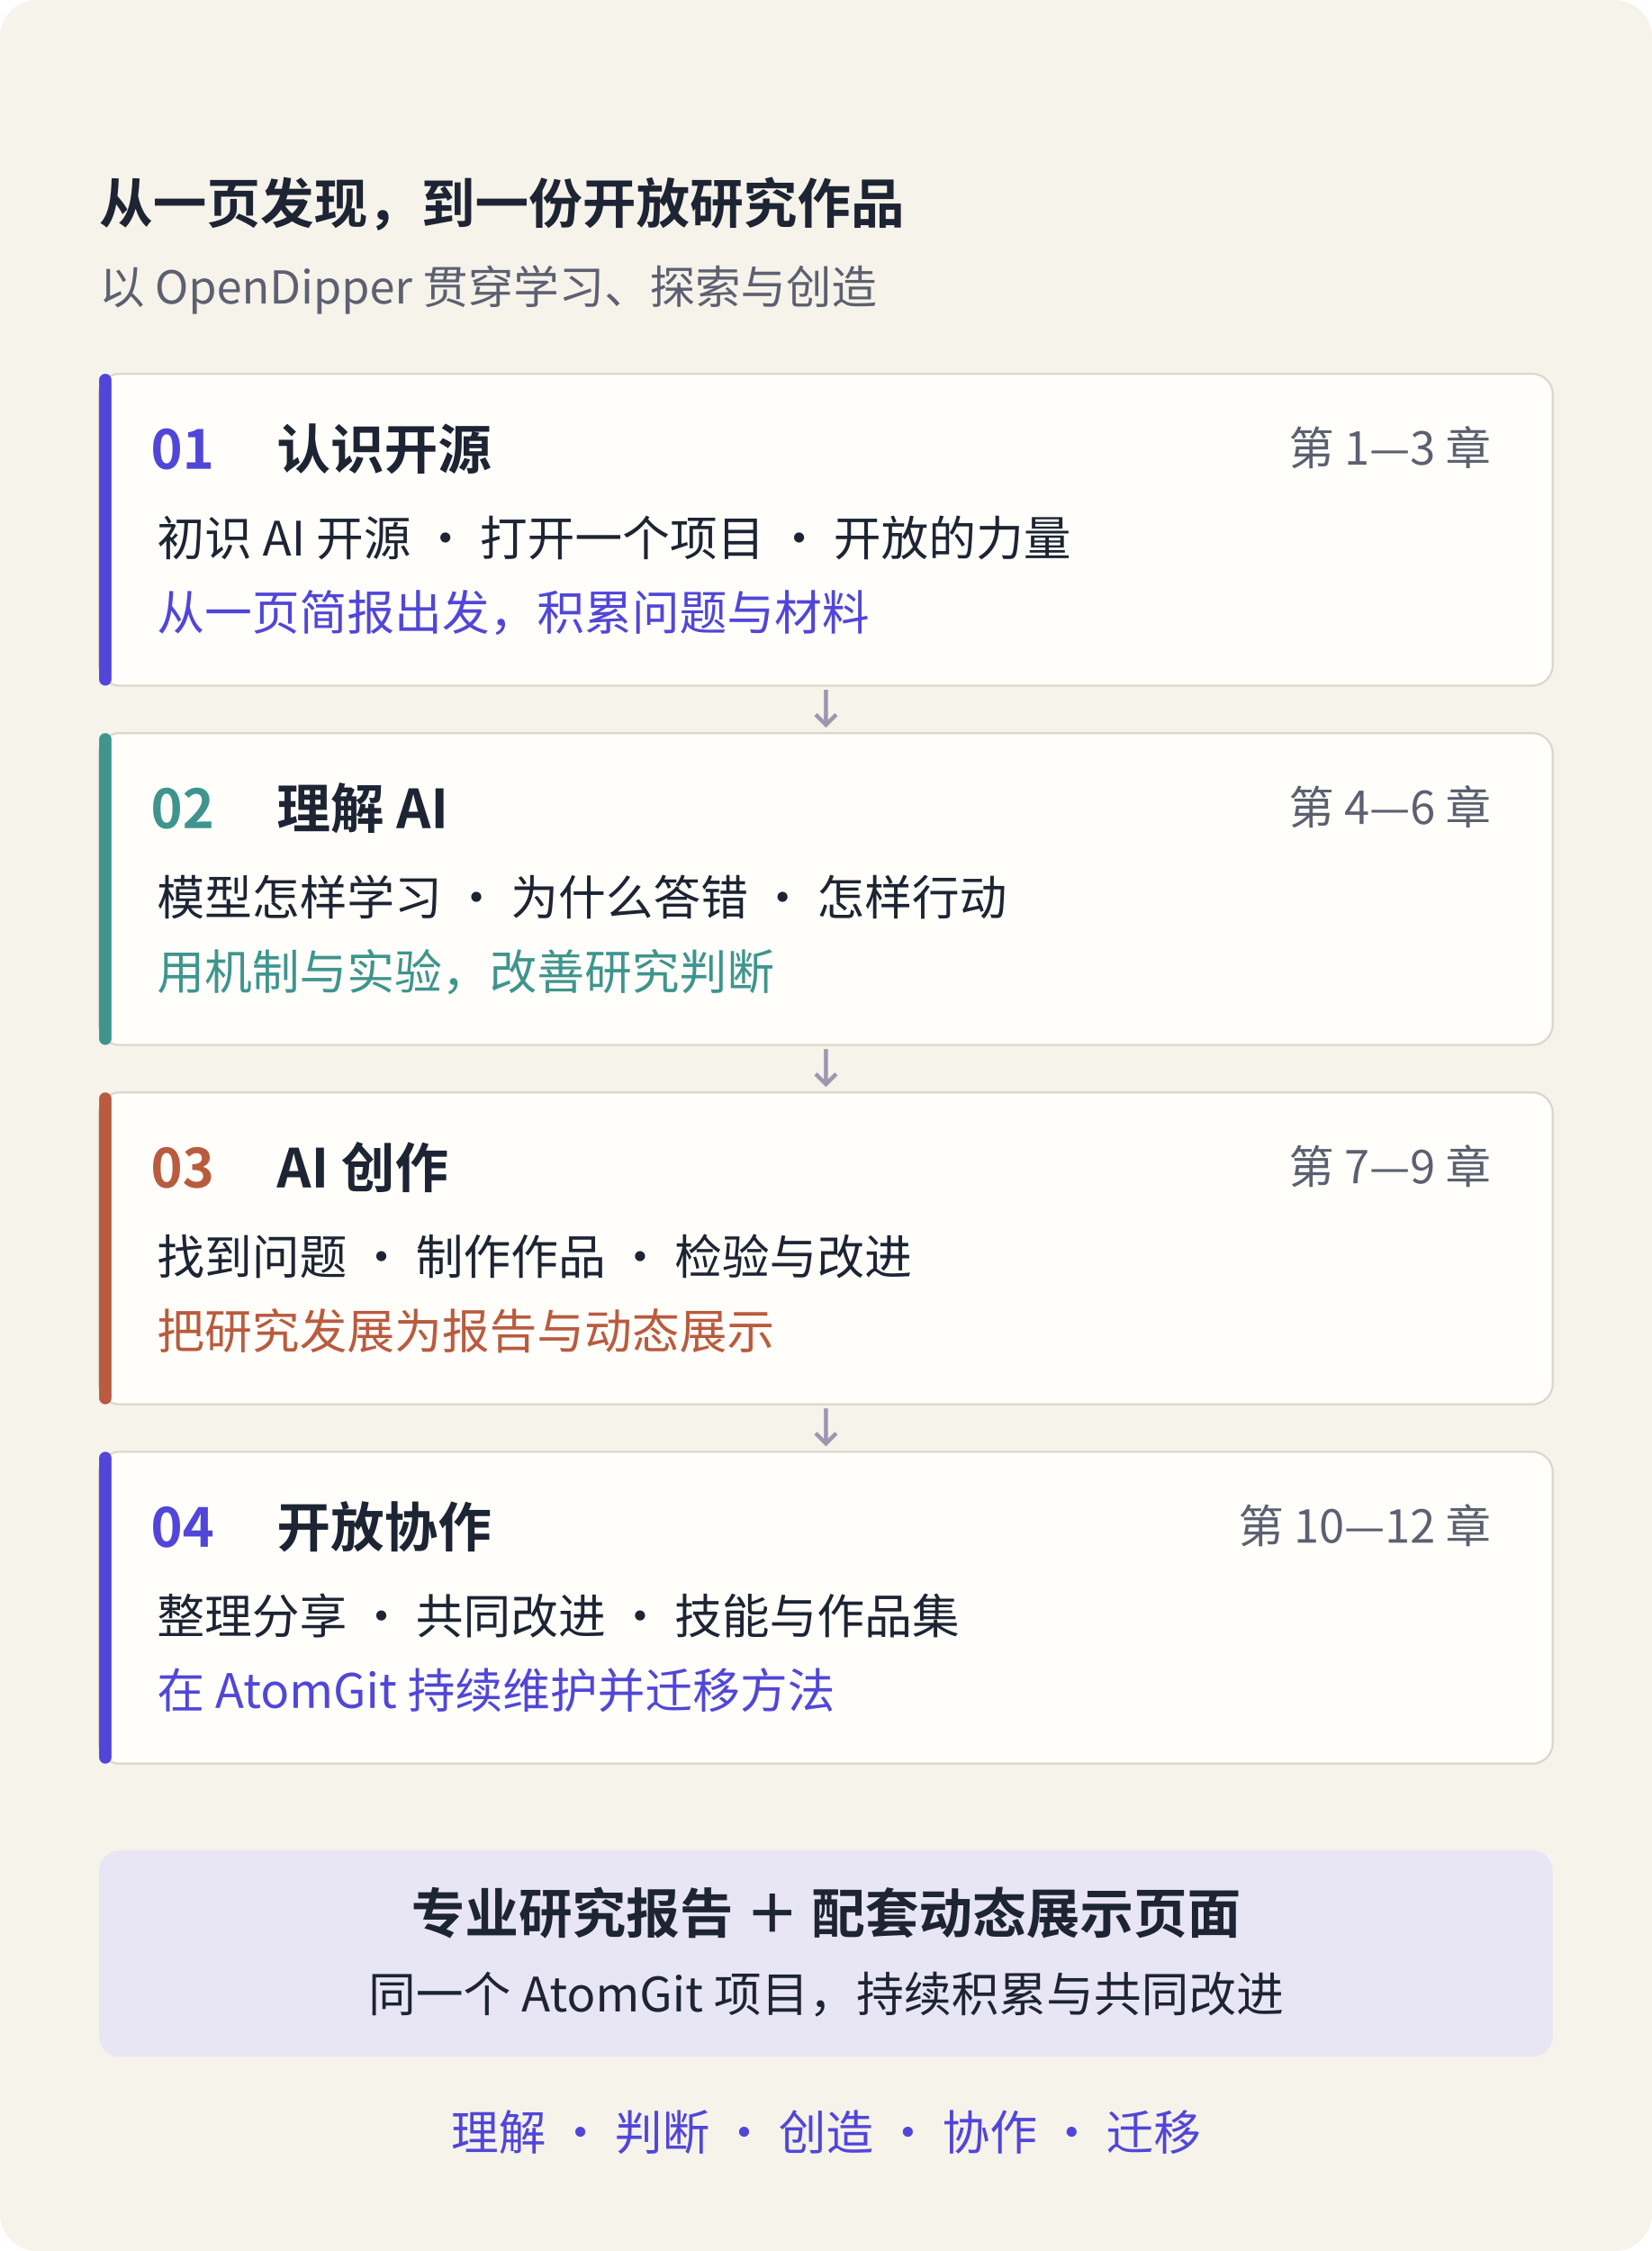
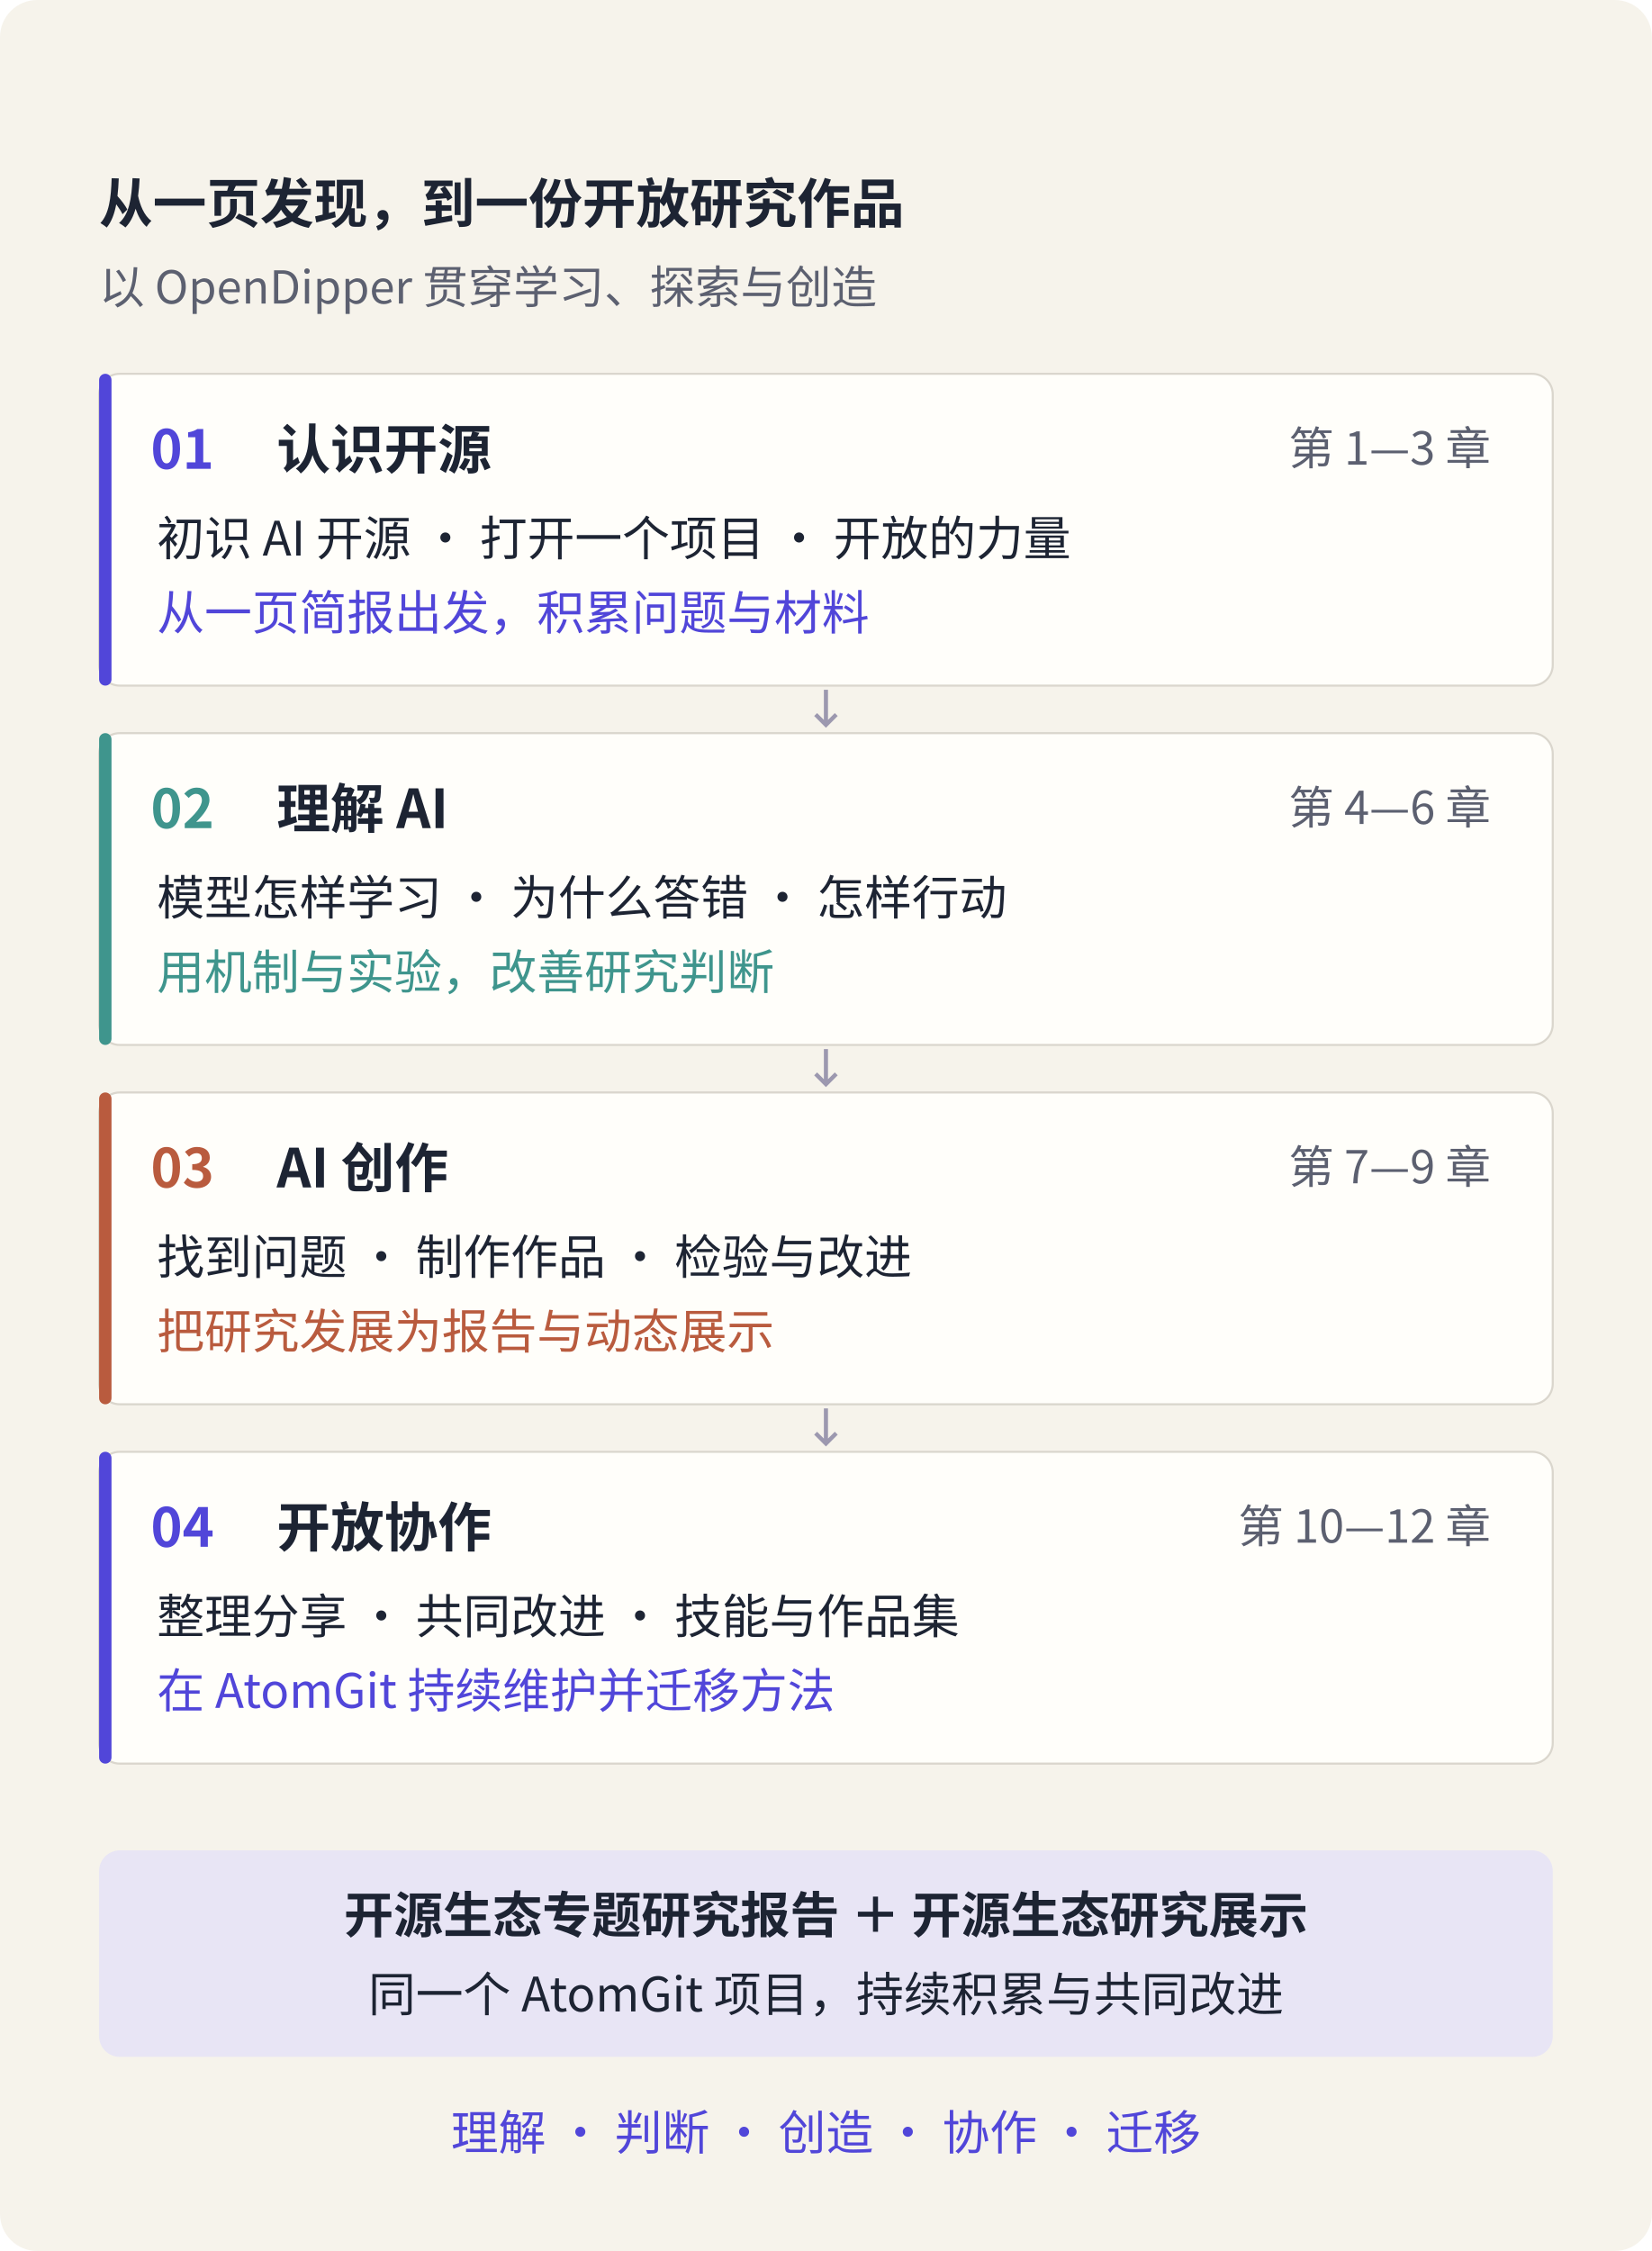
<svg xmlns="http://www.w3.org/2000/svg" width="800" height="1090" viewBox="0 0 800 1090" role="img" aria-labelledby="title desc">
  <rect width="800" height="1090" rx="18" fill="#F6F3EB" />
  <g font-family="Noto Sans CJK SC,Microsoft YaHei,sans-serif" fill="#1D2433">
    <text x="48" y="108" font-size="26" font-weight="700">从一页发现，到一份开放研究作品</text>
    <text x="48" y="147" font-size="22" fill="#5C6070">以 OpenDipper 贯穿学习、探索与创造</text>
    <rect x="48" y="181" width="704" height="151" rx="10" fill="#FFFEFA" stroke="#DAD6CD" />
    <rect x="48" y="181" width="6" height="151" rx="3" fill="#5146D9" />
    <text x="73" y="227" fill="#5146D9" font-size="26" font-weight="700">01</text>
    <text x="134" y="227" font-size="26" font-weight="700">认识开源</text>
    <text x="722" y="225" text-anchor="end" font-size="22" fill="#5C6070">第 1—3 章</text>
    <text x="76" y="269" font-size="23">初识 AI 开源 · 打开一个项目 · 开放的力量</text>
    <text x="76" y="305" font-size="23" fill="#5146D9">从一页简报出发，积累问题与材料</text>
    <path d="M400 334v17m-5-5 5 5 5-5" fill="none" stroke="#9C98AF" stroke-width="2" />
    <rect x="48" y="355" width="704" height="151" rx="10" fill="#FFFEFA" stroke="#DAD6CD" />
    <rect x="48" y="355" width="6" height="151" rx="3" fill="#3F958D" />
    <text x="73" y="401" fill="#3F958D" font-size="26" font-weight="700">02</text>
    <text x="134" y="401" font-size="26" font-weight="700">理解 AI</text>
    <text x="722" y="399" text-anchor="end" font-size="22" fill="#5C6070">第 4—6 章</text>
    <text x="76" y="443" font-size="23">模型怎样学习 · 为什么答错 · 怎样行动</text>
    <text x="76" y="479" font-size="23" fill="#3F958D">用机制与实验，改善研究判断</text>
    <path d="M400 508v17m-5-5 5 5 5-5" fill="none" stroke="#9C98AF" stroke-width="2" />
    <rect x="48" y="529" width="704" height="151" rx="10" fill="#FFFEFA" stroke="#DAD6CD" />
    <rect x="48" y="529" width="6" height="151" rx="3" fill="#B95B3E" />
    <text x="73" y="575" fill="#B95B3E" font-size="26" font-weight="700">03</text>
    <text x="134" y="575" font-size="26" font-weight="700">AI 创作</text>
    <text x="722" y="573" text-anchor="end" font-size="22" fill="#5C6070">第 7—9 章</text>
    <text x="76" y="617" font-size="23">找到问题 · 制作作品 · 检验与改进</text>
    <text x="76" y="653" font-size="23" fill="#B95B3E">把研究发展为报告与动态展示</text>
    <path d="M400 682v17m-5-5 5 5 5-5" fill="none" stroke="#9C98AF" stroke-width="2" />
    <rect x="48" y="703" width="704" height="151" rx="10" fill="#FFFEFA" stroke="#DAD6CD" />
    <rect x="48" y="703" width="6" height="151" rx="3" fill="#5146D9" />
    <text x="73" y="749" fill="#5146D9" font-size="26" font-weight="700">04</text>
    <text x="134" y="749" font-size="26" font-weight="700">开放协作</text>
    <text x="722" y="747" text-anchor="end" font-size="22" fill="#5C6070">第 10—12 章</text>
    <text x="76" y="791" font-size="23">整理分享 · 共同改进 · 技能与作品集</text>
    <text x="76" y="827" font-size="23" fill="#5146D9">在 AtomGit 持续维护并迁移方法</text>
    <rect x="48" y="896" width="704" height="100" rx="10" fill="#E8E5F5" />
-     <text x="400" y="936" text-anchor="middle" font-size="26" font-weight="700">专业研究报告 ＋ 配套动态展示页面</text>
+     <text x="400" y="936" text-anchor="middle" font-size="24" font-weight="700">开源生态专题研究报告 ＋ 开源生态研究展示</text>
    <text x="400" y="974" text-anchor="middle" font-size="23">同一个 AtomGit 项目，持续积累与共同改进</text>
    <text x="400" y="1041" text-anchor="middle" font-size="23" fill="#5146D9">理解 · 判断 · 创造 · 协作 · 迁移</text>
  </g>
</svg>
